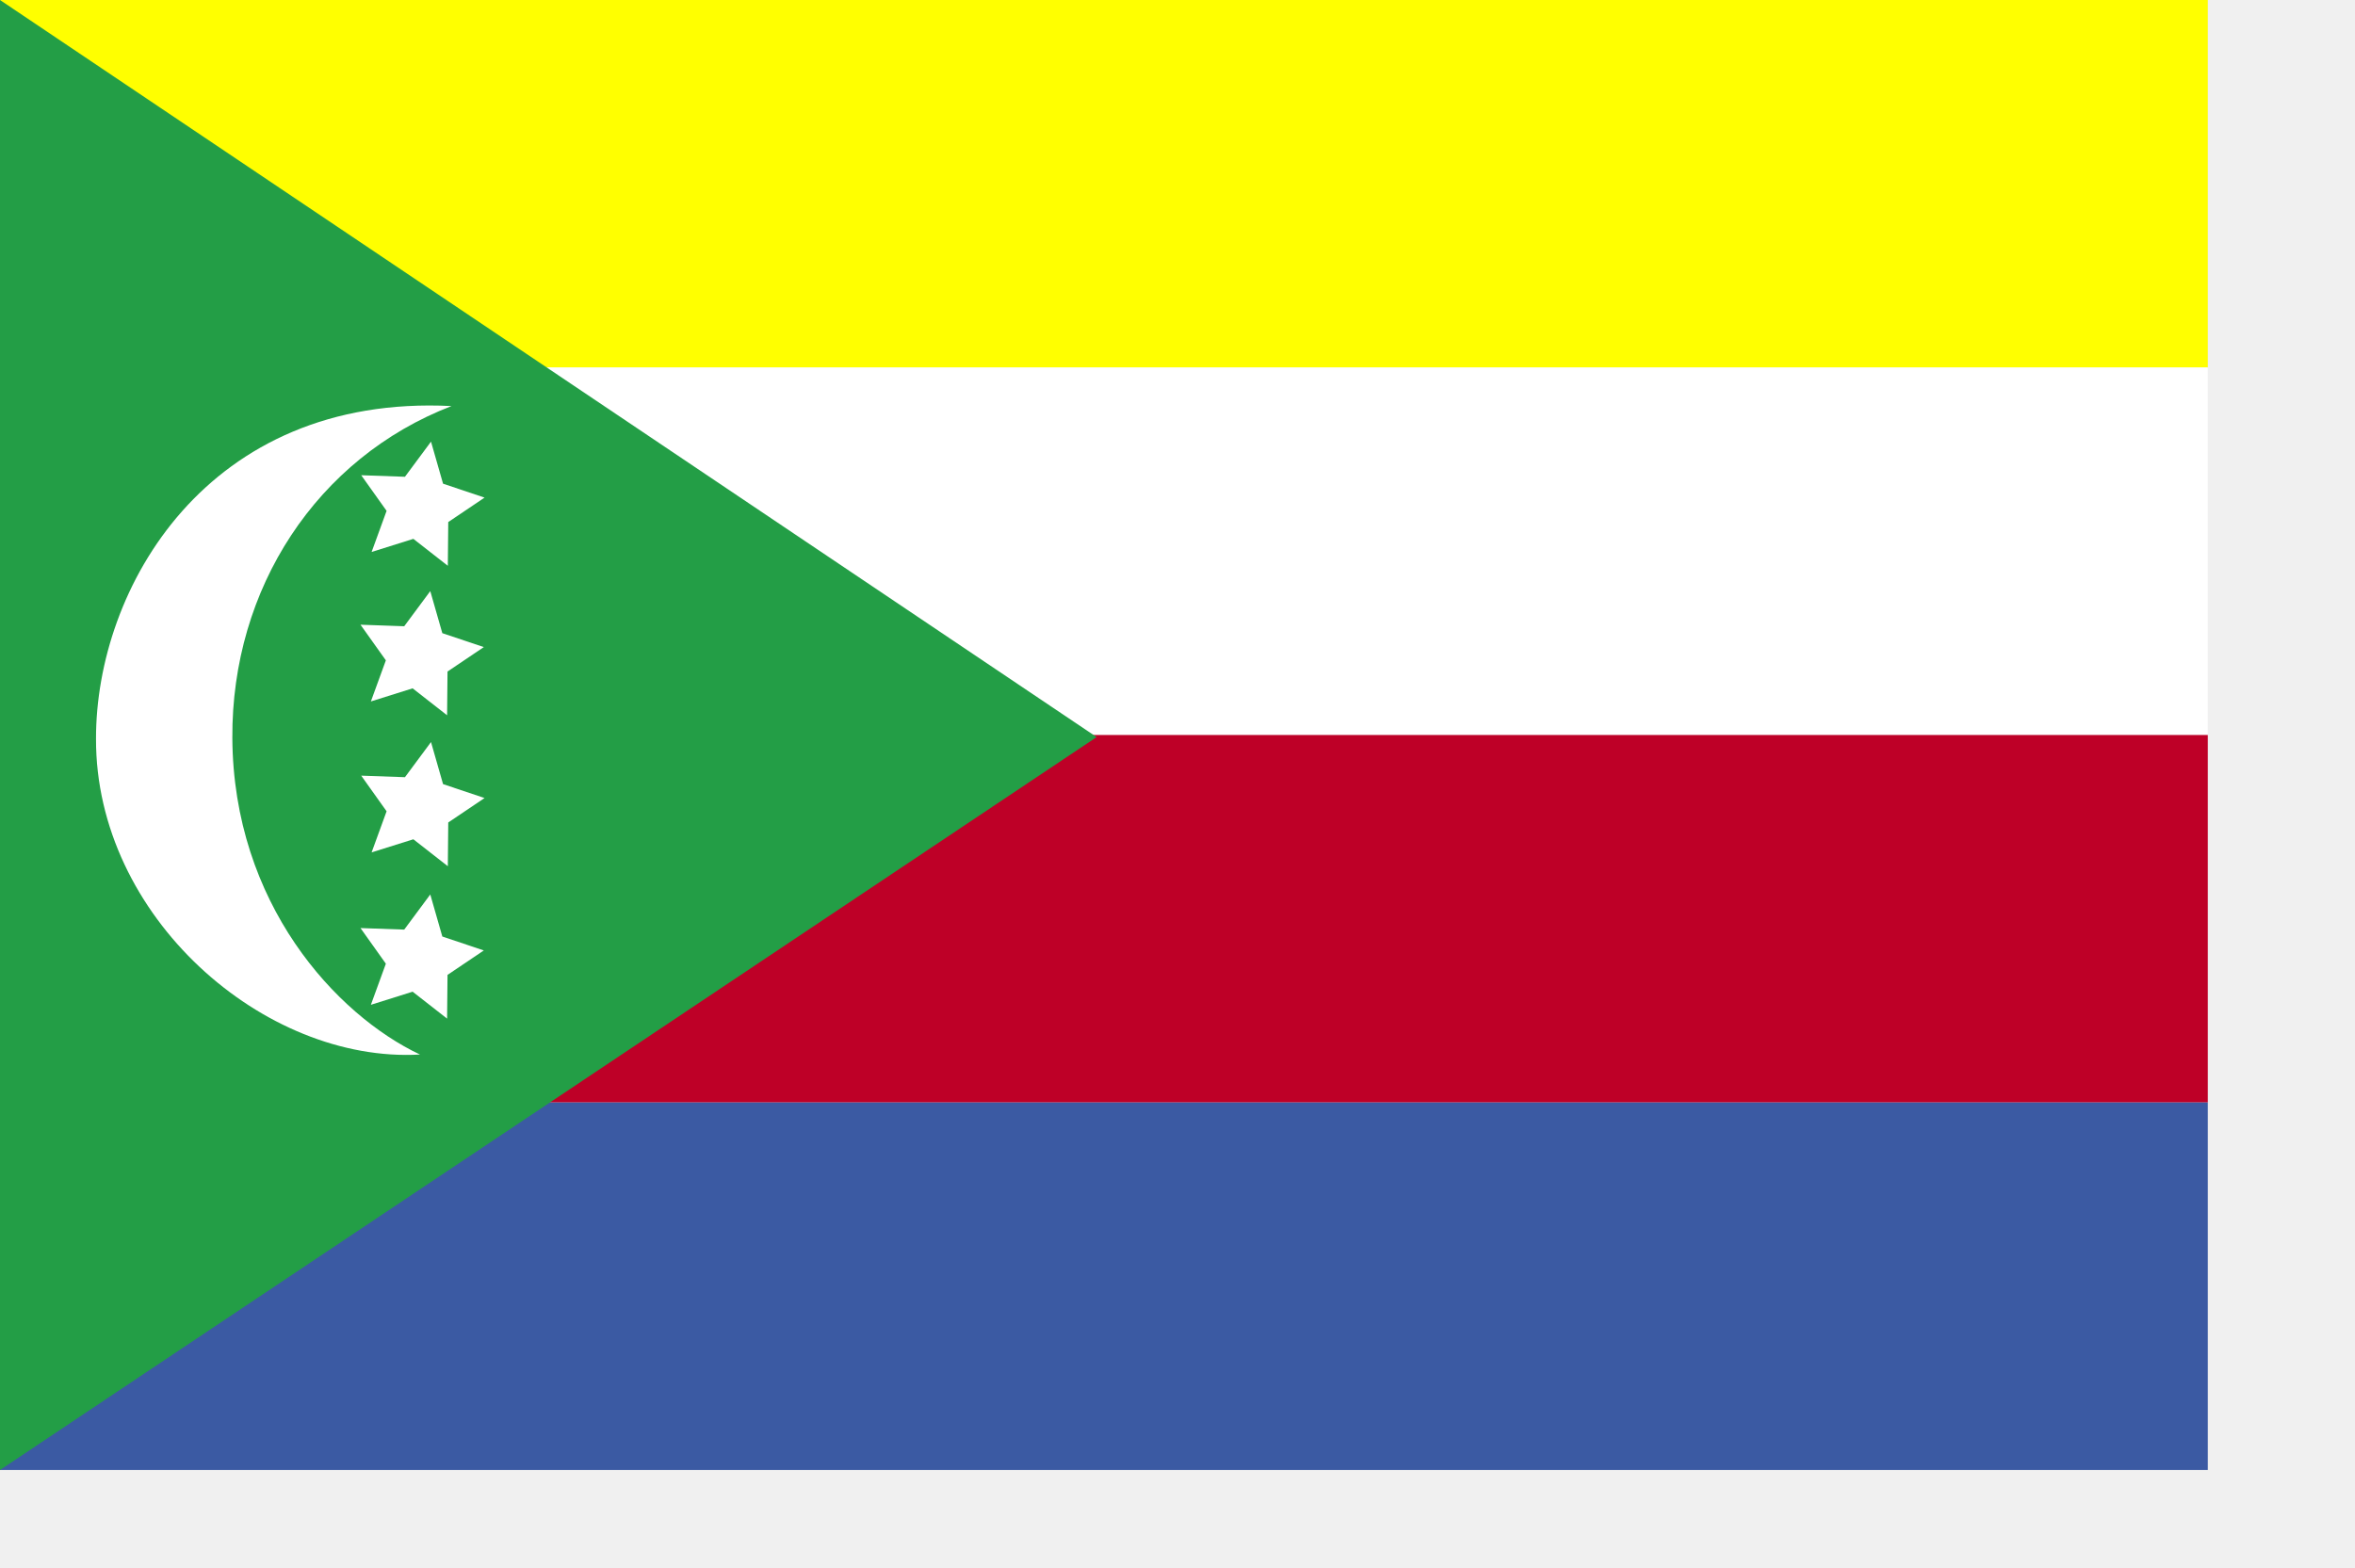
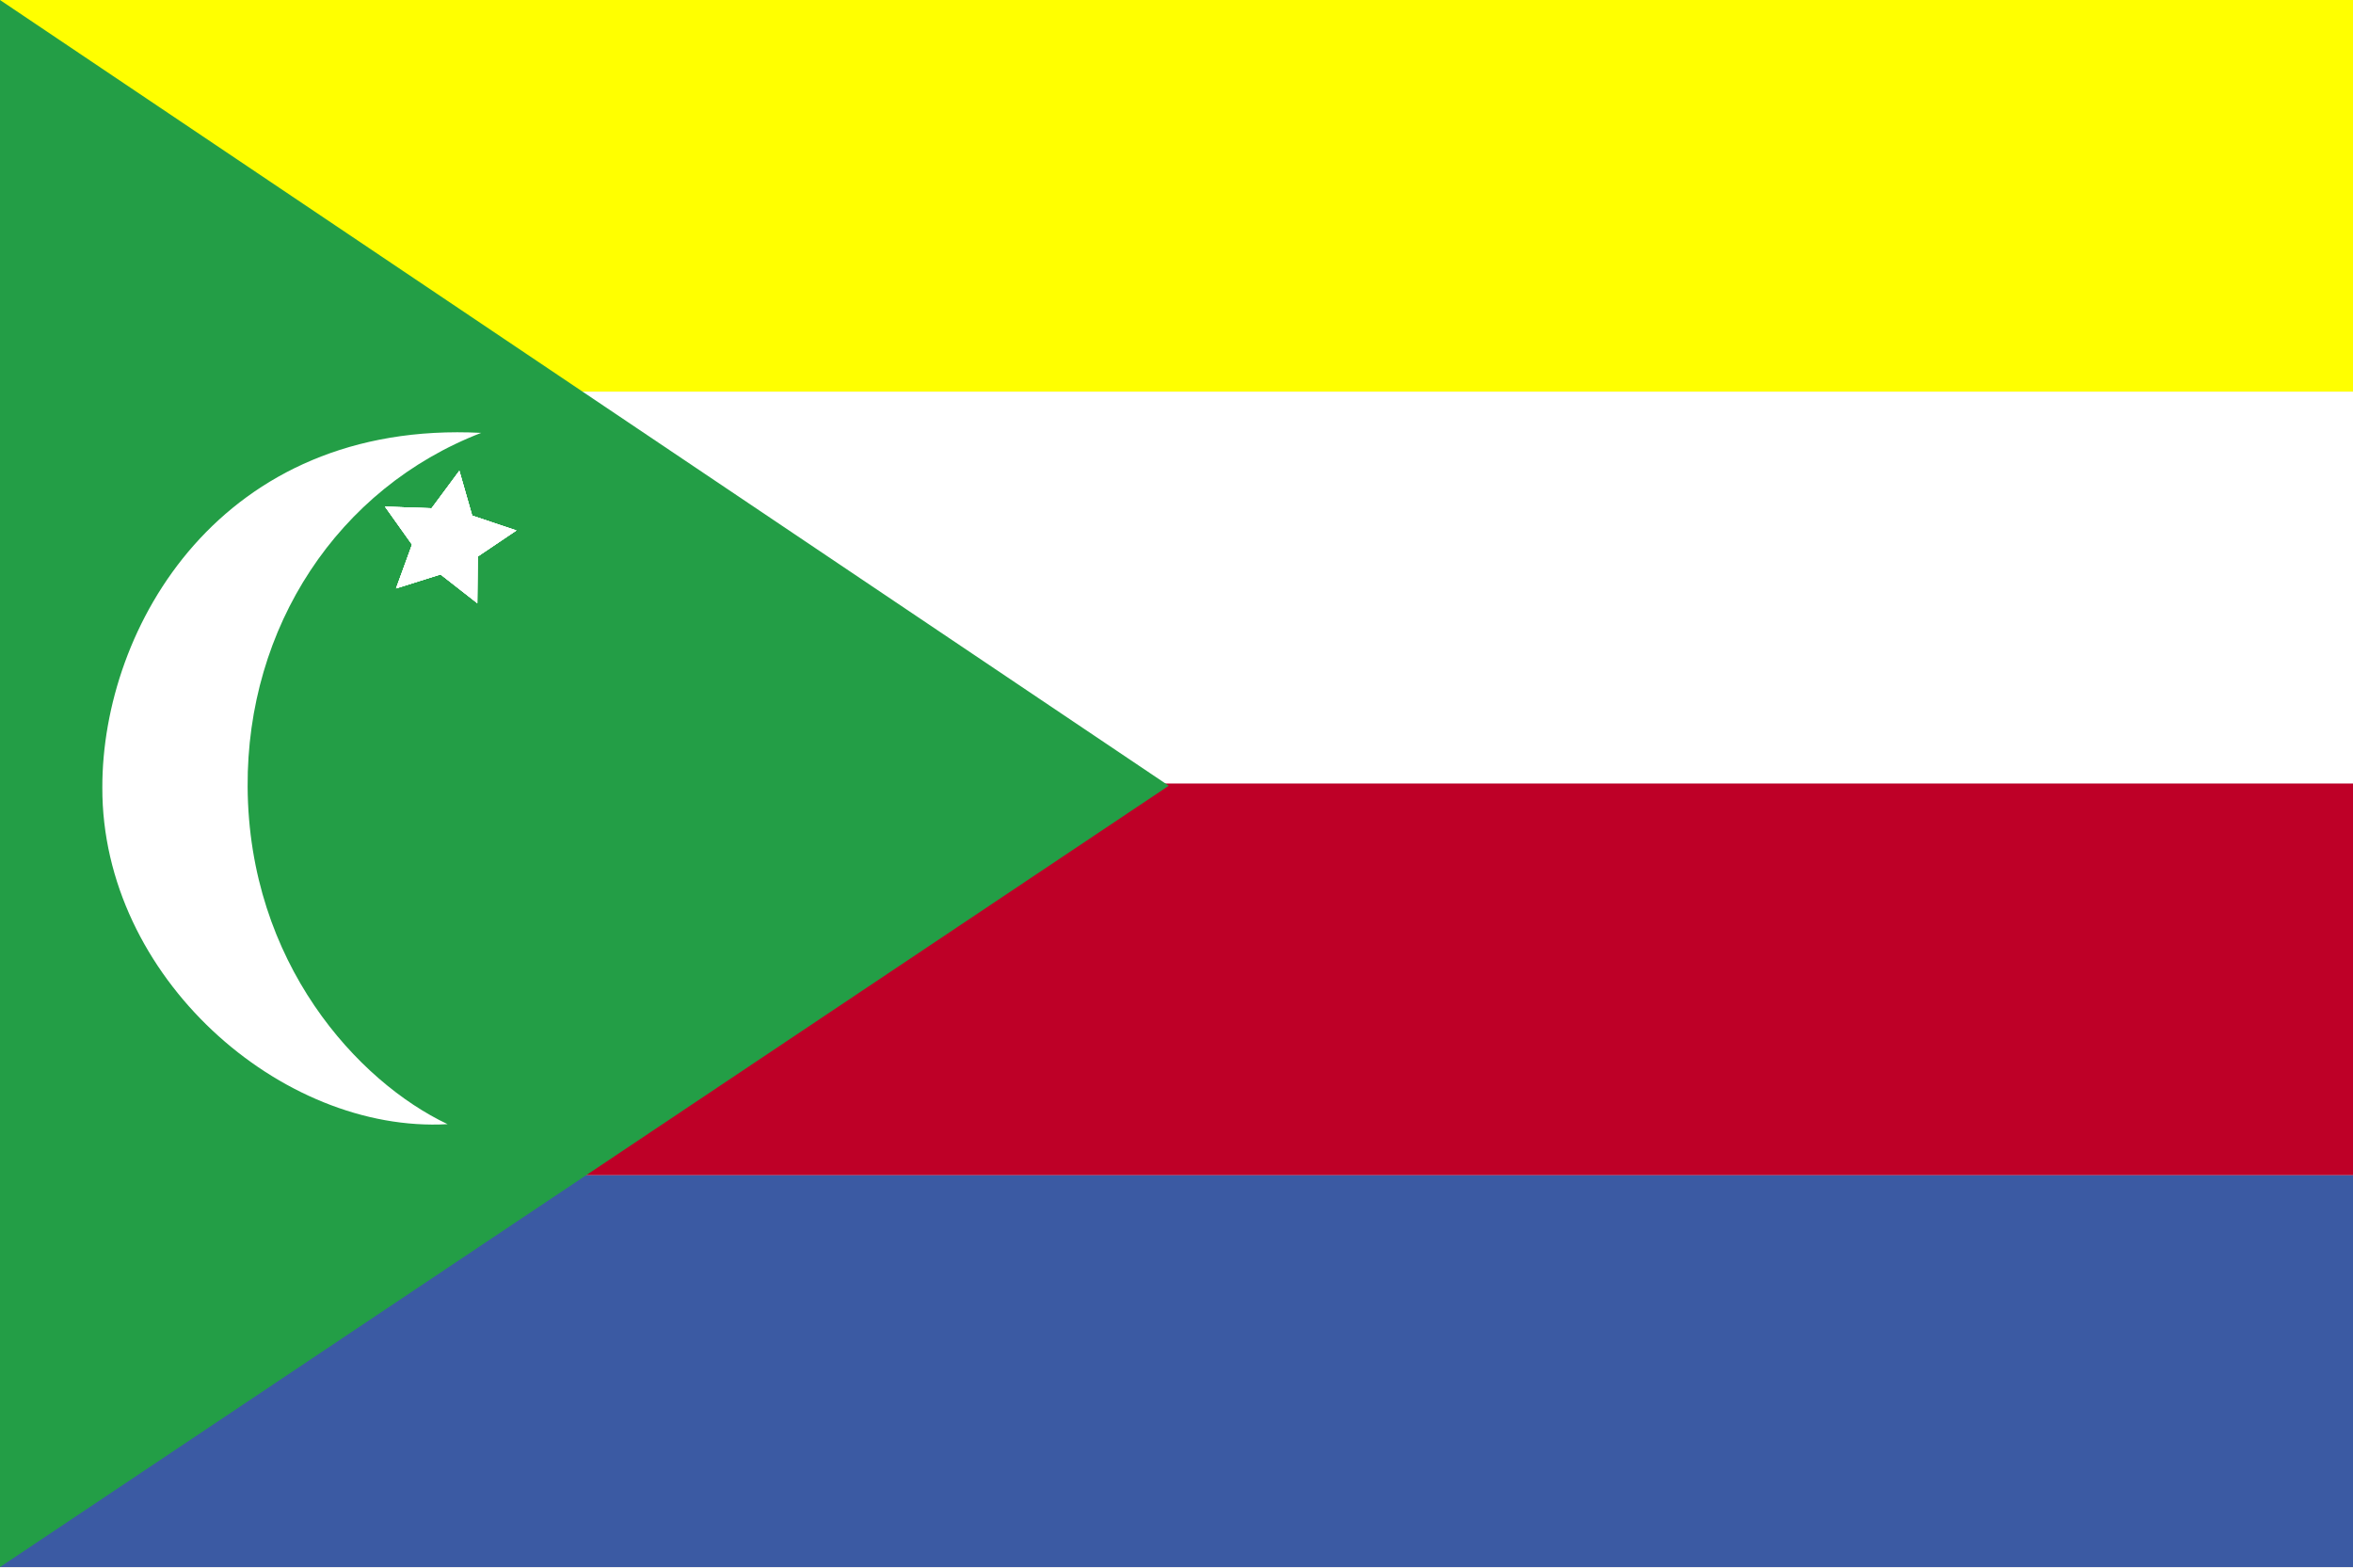
- <svg xmlns="http://www.w3.org/2000/svg" height="333pt" id="svg660" width="500pt">
+ <svg xmlns="http://www.w3.org/2000/svg" height="312.188pt" id="svg660" width="468.75pt" version="1.1">
  <defs id="defs662" />
-   <rect height="104.062" id="rect665" style="font-size:12;fill:#ffff00;fill-rule:evenodd;stroke-width:1pt;fill-opacity:1;" width="625" x="0" y="-0" />
-   <rect height="104.062" id="rect668" style="font-size:12;fill:#ffffff;fill-rule:evenodd;stroke-width:1pt;fill-opacity:1;" width="625" x="0" y="104.062" />
-   <rect height="104.062" id="rect667" style="font-size:12;fill:#be0027;fill-rule:evenodd;stroke-width:1pt;fill-opacity:1;" width="625" x="0" y="208.125" />
-   <rect height="104.062" id="rect666" style="font-size:12;fill:#3b5aa3;fill-rule:evenodd;stroke-width:1pt;fill-opacity:1;" width="625" x="0" y="312.188" />
-   <path d="M 0 0.756 L 0 416.25 L 310.447 209.09 L 0 0.756 z " id="path664" style="fill:#239e46;fill-rule:evenodd;stroke:none;stroke-opacity:1;stroke-width:1pt;stroke-linejoin:miter;stroke-linecap:butt;fill-opacity:1;" transform="matrix(1.00001,0,0,1.00182,0,-0.757561)" />
-   <path d="M 127.811 114.982 C 58.627 111.473 27.108 166.581 27.18 209.18 C 27.021 259.561 74.762 301.112 118.889 298.606 C 95.096 287.349 66.04 255.794 65.773 208.972 C 65.529 166.549 89.75 129.662 127.811 114.982 z " id="path673" style="fill:#ffffff;fill-rule:evenodd;stroke:none;stroke-opacity:1;stroke-width:1pt;stroke-linejoin:miter;stroke-linecap:butt;fill-opacity:1;" />
-   <polygon id="polygon674" points="126.773,160.213 117.015,152.584 105.198,156.296 109.439,144.658 102.256,134.567 114.636,135.004 122.013,125.054 125.423,136.962 137.166,140.905 126.894,147.827 126.773,160.213 " style="font-size:12;fill:#ffffff;fill-rule:evenodd;stroke-width:1pt;fill-opacity:1;" />
-   <polygon id="polygon675" points="126.773,160.213 117.015,152.584 105.198,156.296 109.439,144.658 102.256,134.567 114.636,135.004 122.013,125.054 125.423,136.962 137.166,140.905 126.894,147.827 126.773,160.213 " style="font-size:12;fill:#ffffff;fill-rule:evenodd;stroke-width:1pt;fill-opacity:1;" transform="translate(-0.207491,42.32697)" />
-   <polygon id="polygon676" points="126.773,160.213 117.015,152.584 105.198,156.296 109.439,144.658 102.256,134.567 114.636,135.004 122.013,125.054 125.423,136.962 137.166,140.905 126.894,147.827 126.773,160.213 " style="font-size:12;fill:#ffffff;fill-rule:evenodd;stroke-width:1pt;fill-opacity:1;" transform="translate(-9.611249e-6,85.06889)" />
-   <polygon id="polygon677" points="126.773,160.213 117.015,152.584 105.198,156.296 109.439,144.658 102.256,134.567 114.636,135.004 122.013,125.054 125.423,136.962 137.166,140.905 126.894,147.827 126.773,160.213 " style="font-size:12;fill:#ffffff;fill-rule:evenodd;stroke-width:1pt;fill-opacity:1;" transform="translate(-0.207491,128.2258)" />
+   <rect height="104.062" id="rect665" style="font-size:12px;fill:#ffff00;fill-opacity:1;fill-rule:evenodd;stroke-width:1pt" width="625" x="0" y="0" />
+   <rect height="104.062" id="rect668" style="font-size:12px;fill:#ffffff;fill-opacity:1;fill-rule:evenodd;stroke-width:1pt" width="625" x="0" y="104.062" />
+   <rect height="104.062" id="rect667" style="font-size:12px;fill:#be0027;fill-opacity:1;fill-rule:evenodd;stroke-width:1pt" width="625" x="0" y="208.125" />
+   <rect height="104.062" id="rect666" style="font-size:12px;fill:#3b5aa3;fill-opacity:1;fill-rule:evenodd;stroke-width:1pt" width="625" x="0" y="312.188" />
+   <path d="M 0,1.726034e-5 V 416.25 L 310.45,208.713 Z" id="path664" style="fill:#239e46;fill-opacity:1;fill-rule:evenodd;stroke:none;stroke-width:1.001pt;stroke-linecap:butt;stroke-linejoin:miter;stroke-opacity:1" />
+   <path d="m 127.811,114.982 c -69.184,-3.509 -100.703,51.599 -100.63,94.198 -0.16,50.381 47.581,91.932 91.709,89.426 -23.794,-11.257 -52.849,-42.812 -53.116,-89.634 -0.244,-42.423 23.977,-79.31 62.038,-93.99 z" id="path673" style="fill:#ffffff;fill-opacity:1;fill-rule:evenodd;stroke:none;stroke-width:1pt;stroke-linecap:butt;stroke-linejoin:miter;stroke-opacity:1" />
+   <polygon id="polygon674" points="126.773,160.213 117.015,152.584 105.198,156.296 109.439,144.658 102.256,134.567 114.636,135.004 122.013,125.054 125.423,136.962 137.166,140.905 126.894,147.827 126.773,160.213 " style="font-size:12px;fill:#ffffff;fill-opacity:1;fill-rule:evenodd;stroke-width:1pt" d="m 126.773,160.213 -9.758,-7.63 -11.817,3.713 4.241,-11.638 -7.183,-10.091 12.379,0.437 7.378,-9.95 3.41,11.908 11.743,3.942 -10.272,6.923 z" />
+   <polygon id="polygon675" points="126.773,160.213 117.015,152.584 105.198,156.296 109.439,144.658 102.256,134.567 114.636,135.004 122.013,125.054 125.423,136.962 137.166,140.905 126.894,147.827 126.773,160.213 " style="font-size:12px;fill:#ffffff;fill-opacity:1;fill-rule:evenodd;stroke-width:1pt" d="m 126.566,202.54 -9.758,-7.63 -11.817,3.713 4.241,-11.638 -7.183,-10.091 12.379,0.437 7.378,-9.95 3.41,11.908 11.743,3.942 -10.272,6.923 z" />
+   <polygon id="polygon676" points="126.773,160.213 117.015,152.584 105.198,156.296 109.439,144.658 102.256,134.567 114.636,135.004 122.013,125.054 125.423,136.962 137.166,140.905 126.894,147.827 126.773,160.213 " style="font-size:12px;fill:#ffffff;fill-opacity:1;fill-rule:evenodd;stroke-width:1pt" d="m 126.773,245.282 -9.758,-7.63 -11.817,3.713 4.241,-11.638 -7.183,-10.091 12.379,0.437 7.378,-9.95 3.41,11.908 11.743,3.942 -10.272,6.923 z" />
+   <polygon id="polygon677" points="126.773,160.213 117.015,152.584 105.198,156.296 109.439,144.658 102.256,134.567 114.636,135.004 122.013,125.054 125.423,136.962 137.166,140.905 126.894,147.827 126.773,160.213 " style="font-size:12px;fill:#ffffff;fill-opacity:1;fill-rule:evenodd;stroke-width:1pt" d="m 126.566,288.439 -9.758,-7.63 -11.817,3.713 4.241,-11.638 -7.183,-10.091 12.379,0.437 7.378,-9.95 3.41,11.908 11.743,3.942 -10.272,6.923 z" />
</svg>
